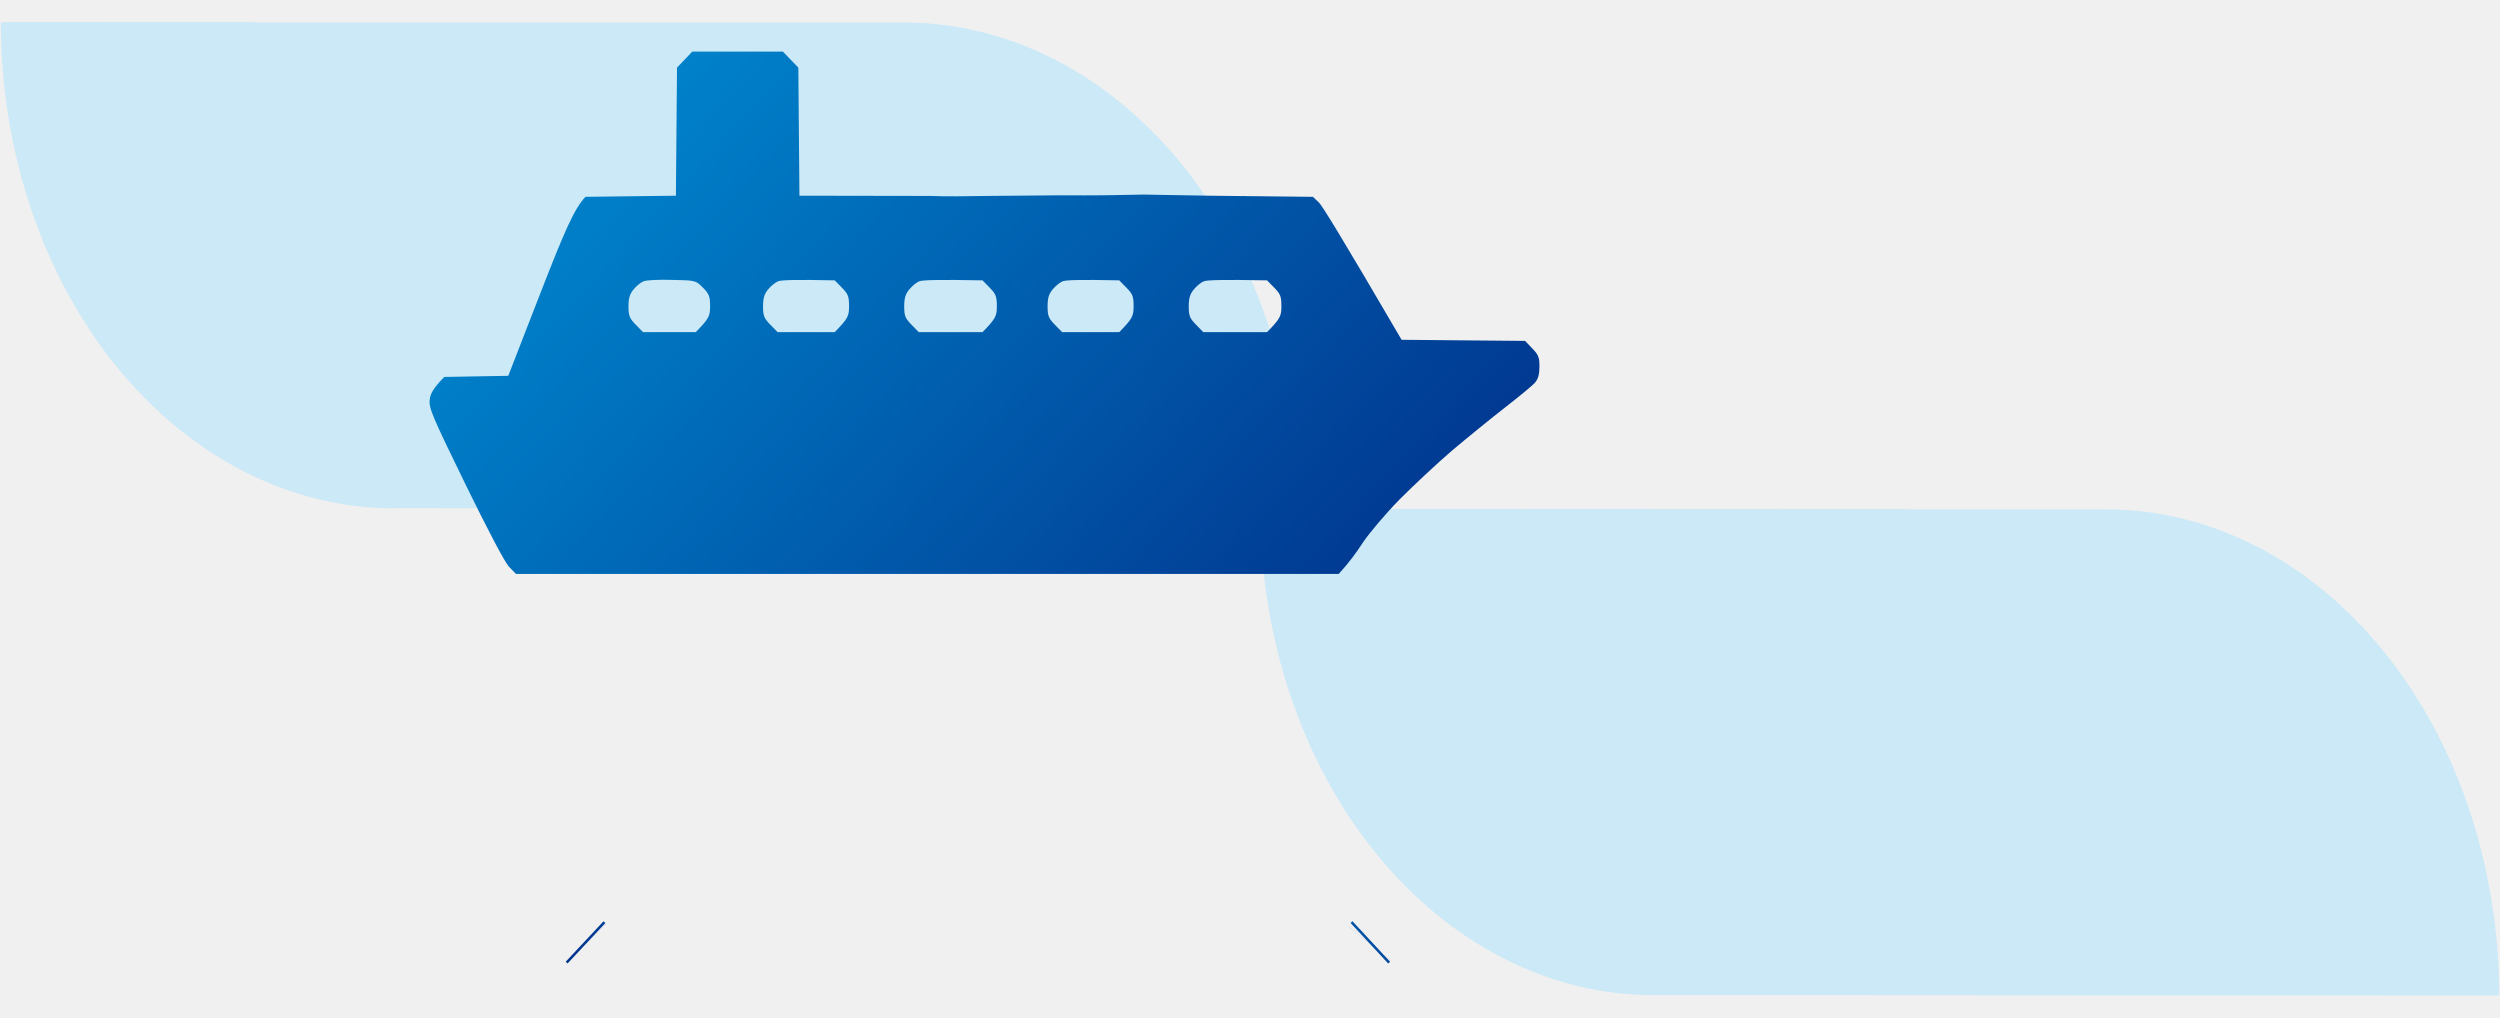
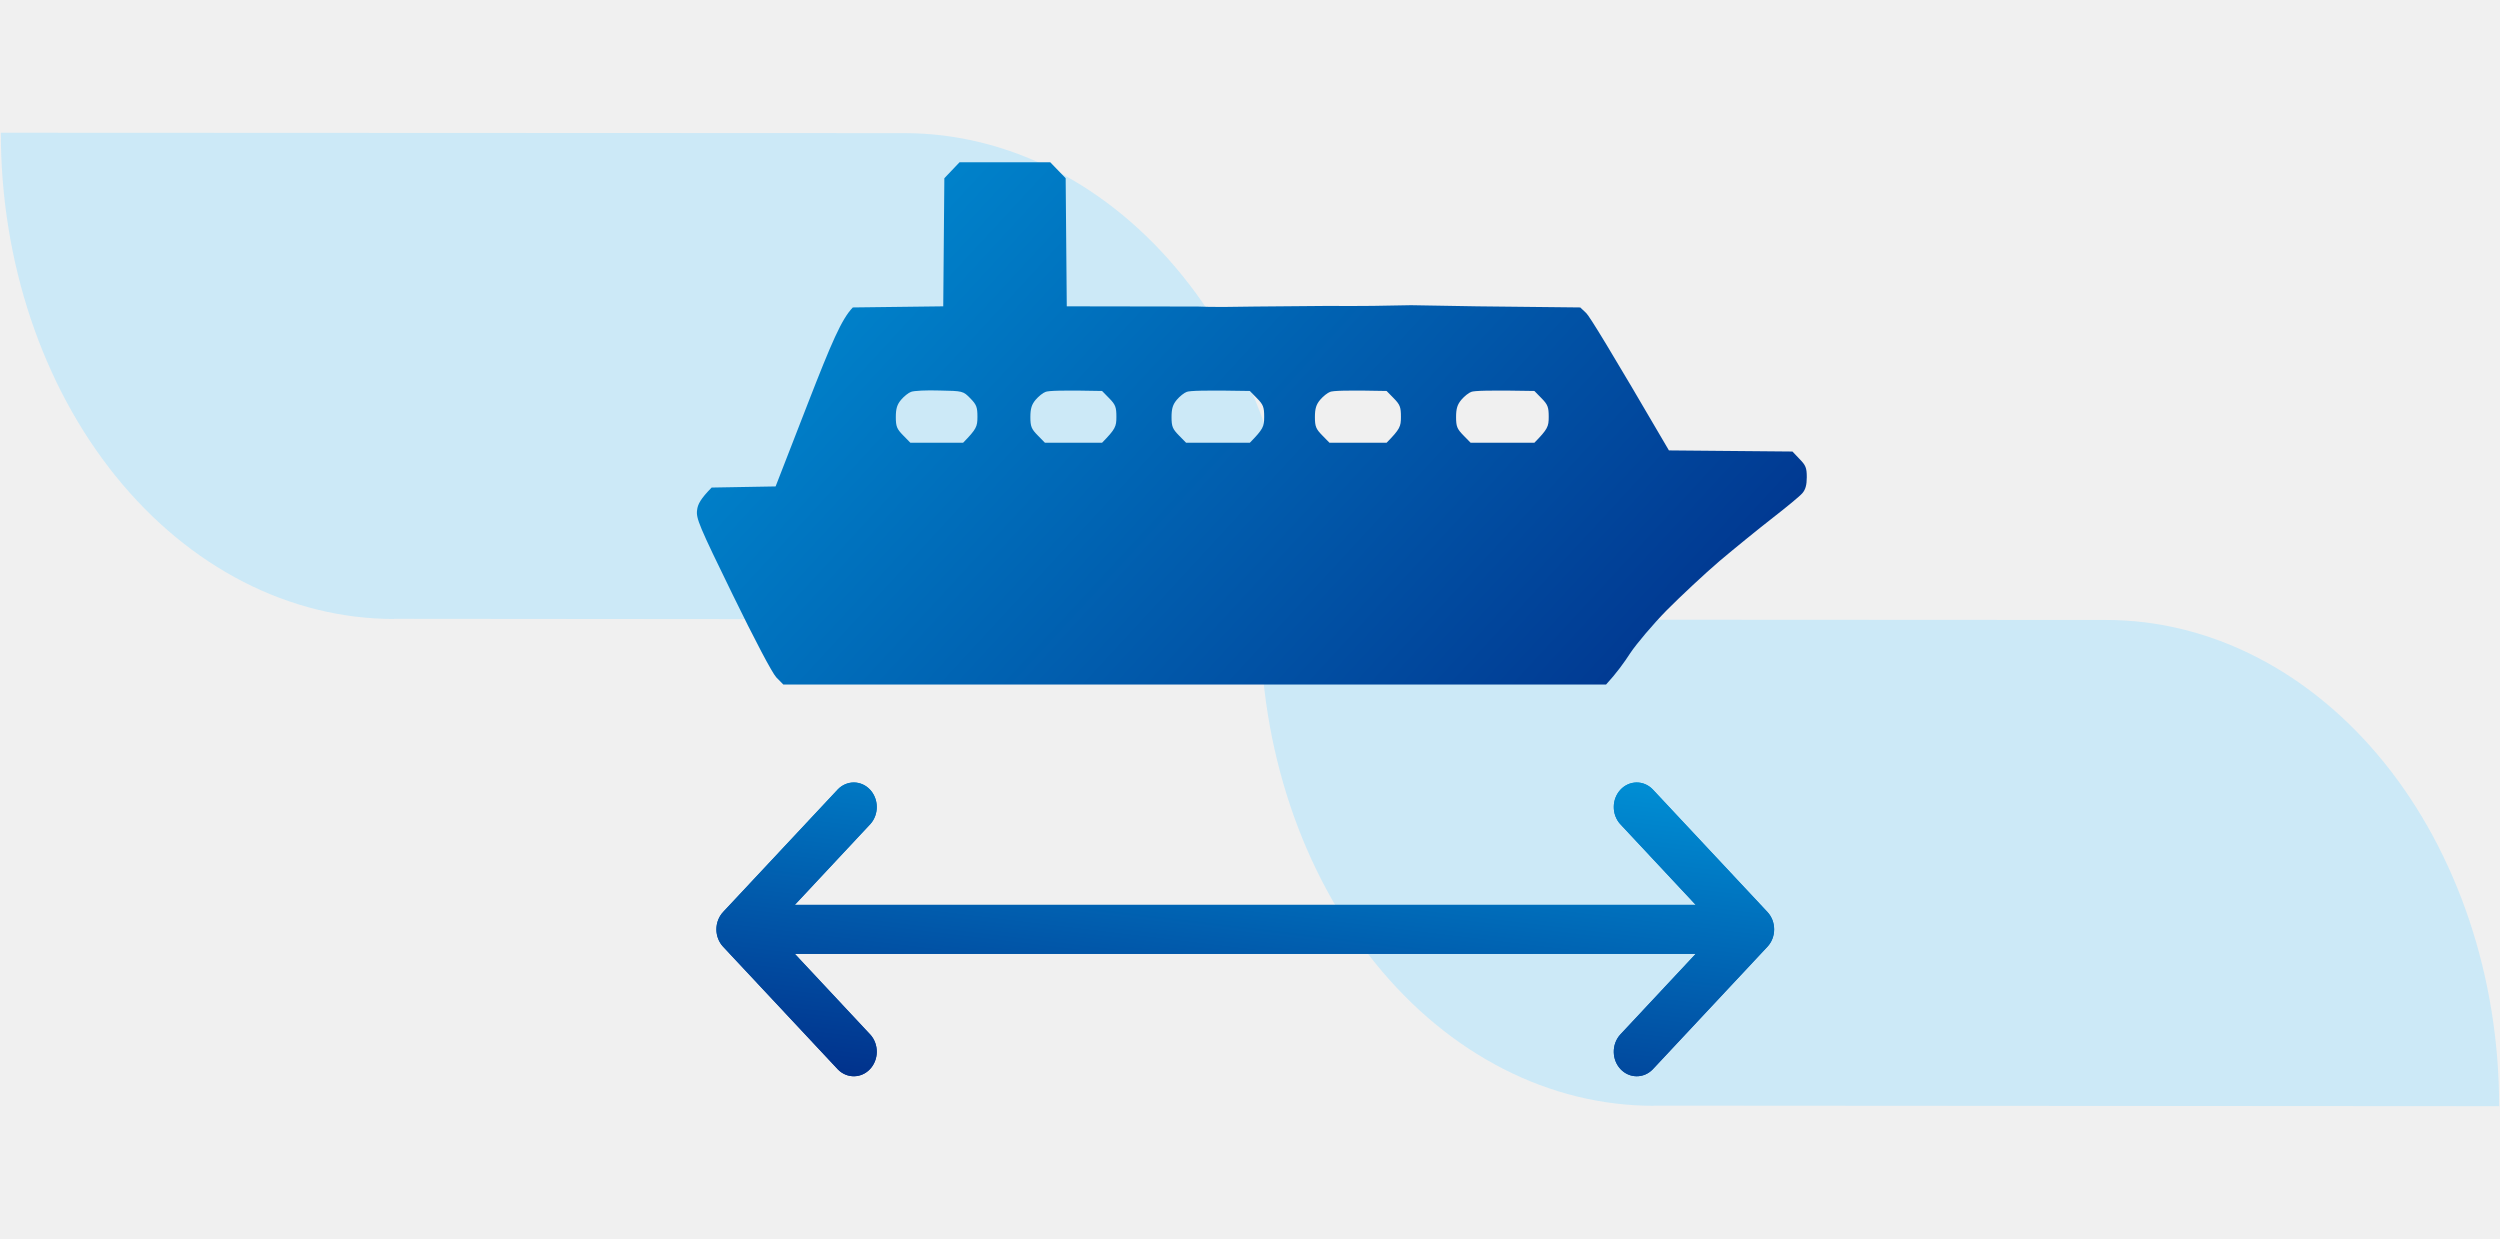
- <svg xmlns="http://www.w3.org/2000/svg" width="226" height="92" viewBox="0 0 226 92" fill="none">
-   <path d="M190.385 46.044L117.291 46.006C117.294 40.235 116.377 34.52 114.593 29.187C112.809 23.854 110.192 19.007 106.892 14.924C103.593 10.841 99.675 7.601 95.362 5.39C91.049 3.178 86.427 2.039 81.757 2.035L0.076 2C0.075 7.771 0.993 13.485 2.779 18.817C4.564 24.15 7.182 28.995 10.482 33.077C13.783 37.158 17.702 40.396 22.015 42.606C26.328 44.816 30.95 45.954 35.619 45.956V45.941L113.932 46.009C113.931 51.78 114.85 57.495 116.636 62.827C118.422 68.16 121.04 73.005 124.341 77.087C127.642 81.168 131.561 84.406 135.874 86.616C140.187 88.826 144.811 89.963 149.48 89.965V89.95L225.923 90C225.924 84.23 225.006 78.515 223.221 73.183C221.436 67.852 218.819 63.006 215.519 58.925C212.219 54.843 208.301 51.605 203.988 49.395C199.676 47.185 195.053 46.046 190.385 46.044Z" fill="#CCE9F7" />
-   <path d="M123.795 85.269L123.963 85.113L123.795 85.269ZM123.795 85.269L123.792 85.273L123.795 85.269ZM53.016 85.269L52.849 85.113L53.016 85.269ZM53.016 85.269L53.02 85.273L53.016 85.269Z" fill="url(#paint0_linear_2110_43874)" stroke="url(#paint1_linear_2110_43874)" stroke-width="5" />
-   <path fill-rule="evenodd" clip-rule="evenodd" d="M62.578 4.667H70.773L72.169 6.112L72.269 17.692L84.133 17.712C85.218 17.777 88.014 17.739 89.277 17.712L95.65 17.657C97.561 17.667 98.935 17.662 99.945 17.651L103.395 17.59L109.356 17.692L118.688 17.793L119.227 18.302C119.526 18.587 121.32 21.497 126.704 30.717L137.87 30.818L138.508 31.49C139.067 32.06 139.166 32.284 139.166 33.139C139.166 33.851 139.047 34.258 138.768 34.584C138.548 34.848 137.332 35.845 136.076 36.822C134.819 37.799 132.666 39.549 131.29 40.709C129.934 41.869 127.781 43.884 126.505 45.166C125.248 46.448 123.773 48.199 123.215 49.033C122.676 49.867 121.958 50.865 121.021 51.882H46.646L46.008 51.231C45.629 50.824 44.054 47.832 42.06 43.742C39.009 37.494 38.75 36.863 38.85 36.11C38.91 35.581 39.169 35.092 40.166 34.075L45.948 33.973L48.859 26.483C51.013 20.948 51.91 18.852 52.927 17.793L61.102 17.692L61.202 6.112L62.578 4.667ZM60.764 25.303L60.767 25.303C62.877 25.344 62.897 25.344 63.555 26.015C64.113 26.585 64.193 26.809 64.193 27.684C64.193 28.559 64.113 28.783 62.897 30.025H58.131L57.473 29.353C56.915 28.783 56.815 28.559 56.815 27.705C56.815 26.931 56.935 26.565 57.294 26.138C57.553 25.832 57.952 25.507 58.191 25.425C58.431 25.323 59.587 25.262 60.764 25.303ZM75.459 25.344L76.117 26.015C76.675 26.585 76.755 26.809 76.755 27.684C76.755 28.559 76.675 28.783 75.459 30.025H70.295L69.637 29.353C69.078 28.783 68.979 28.559 68.979 27.705C68.979 26.931 69.098 26.565 69.457 26.138C69.716 25.832 70.115 25.507 70.355 25.425C70.594 25.323 71.83 25.262 75.459 25.344ZM88.819 25.344L89.477 26.015C90.035 26.585 90.115 26.809 90.115 27.684C90.115 28.559 90.035 28.783 88.819 30.025H83.056L82.398 29.353C81.84 28.783 81.74 28.559 81.74 27.705C81.74 26.931 81.86 26.565 82.219 26.138C82.478 25.832 82.877 25.507 83.116 25.425C83.355 25.323 84.731 25.262 88.819 25.344ZM101.181 25.344L101.839 26.015C102.398 26.585 102.477 26.809 102.477 27.684C102.477 28.559 102.398 28.783 101.181 30.025H96.017L95.359 29.353C94.8 28.783 94.701 28.559 94.701 27.705C94.701 26.931 94.82 26.565 95.179 26.138C95.439 25.832 95.837 25.507 96.077 25.425C96.316 25.323 97.552 25.262 101.181 25.344ZM114.541 25.344L115.199 26.015C115.757 26.585 115.837 26.809 115.837 27.684C115.837 28.559 115.757 28.783 114.541 30.025H108.778L108.12 29.353C107.562 28.783 107.462 28.559 107.462 27.705C107.462 26.931 107.582 26.565 107.941 26.138C108.2 25.832 108.599 25.507 108.838 25.425C109.077 25.323 110.453 25.262 114.541 25.344Z" fill="url(#paint2_linear_2110_43874)" />
+ <svg xmlns="http://www.w3.org/2000/svg" width="226" height="112" viewBox="0 0 226 112" fill="none">
+   <path d="M190.385 56.044L117.291 56.006C117.294 50.235 116.377 44.52 114.593 39.187C112.809 33.854 110.192 29.007 106.892 24.924C103.593 20.841 99.675 17.601 95.362 15.39C91.049 13.178 86.427 12.039 81.757 12.035L0.076 12C0.075 17.771 0.993 23.485 2.779 28.817C4.564 34.15 7.182 38.995 10.482 43.077C13.783 47.158 17.702 50.396 22.015 52.606C26.328 54.816 30.95 55.954 35.619 55.956V55.941L113.932 56.009C113.931 61.78 114.85 67.495 116.636 72.827C118.422 78.16 121.04 83.005 124.341 87.087C127.642 91.168 131.561 94.406 135.874 96.616C140.187 98.826 144.811 99.963 149.48 99.965V99.95L225.923 100C225.924 94.23 225.006 88.515 223.221 83.183C221.436 77.852 218.819 73.006 215.519 68.925C212.219 64.843 208.301 61.605 203.988 59.395C199.676 57.185 195.053 56.046 190.385 56.044Z" fill="#CCE9F7" />
+   <mask id="path-2-inside-1_179_5539" fill="white">
+     <path fill-rule="evenodd" clip-rule="evenodd" d="M159.776 85.582C160.165 85.166 160.383 84.602 160.383 84.014C160.383 83.426 160.165 82.863 159.776 82.446L149.393 71.347C149.001 70.948 148.478 70.728 147.936 70.735C147.395 70.742 146.877 70.975 146.494 71.384C146.111 71.793 145.892 72.346 145.885 72.924C145.877 73.503 146.082 74.062 146.454 74.482L153.292 81.797L71.853 81.797L78.691 74.482C79.064 74.062 79.268 73.503 79.26 72.924C79.253 72.346 79.034 71.793 78.651 71.384C78.268 70.975 77.75 70.742 77.209 70.735C76.667 70.728 76.145 70.948 75.752 71.347L65.369 82.446C64.981 82.863 64.762 83.426 64.762 84.014C64.762 84.602 64.981 85.166 65.369 85.582L75.752 96.682C76.145 97.081 76.667 97.3 77.209 97.293C77.75 97.287 78.268 97.054 78.651 96.645C79.034 96.236 79.253 95.683 79.26 95.104C79.268 94.525 79.064 93.966 78.691 93.546L71.853 86.231L153.292 86.231L146.454 93.546C146.082 93.966 145.877 94.525 145.885 95.104C145.892 95.683 146.111 96.236 146.494 96.645C146.877 97.054 147.395 97.287 147.936 97.293C148.478 97.3 149.001 97.081 149.393 96.682L159.776 85.582Z" />
+   </mask>
+   <path fill-rule="evenodd" clip-rule="evenodd" d="M159.776 85.582C160.165 85.166 160.383 84.602 160.383 84.014C160.383 83.426 160.165 82.863 159.776 82.446L149.393 71.347C149.001 70.948 148.478 70.728 147.936 70.735C147.395 70.742 146.877 70.975 146.494 71.384C146.111 71.793 145.892 72.346 145.885 72.924C145.877 73.503 146.082 74.062 146.454 74.482L153.292 81.797L71.853 81.797L78.691 74.482C79.064 74.062 79.268 73.503 79.26 72.924C79.253 72.346 79.034 71.793 78.651 71.384C78.268 70.975 77.75 70.742 77.209 70.735C76.667 70.728 76.145 70.948 75.752 71.347L65.369 82.446C64.981 82.863 64.762 83.426 64.762 84.014C64.762 84.602 64.981 85.166 65.369 85.582L75.752 96.682C76.145 97.081 76.667 97.3 77.209 97.293C77.75 97.287 78.268 97.054 78.651 96.645C79.034 96.236 79.253 95.683 79.26 95.104C79.268 94.525 79.064 93.966 78.691 93.546L71.853 86.231L153.292 86.231L146.454 93.546C146.082 93.966 145.877 94.525 145.885 95.104C145.892 95.683 146.111 96.236 146.494 96.645C146.877 97.054 147.395 97.287 147.936 97.293C148.478 97.3 149.001 97.081 149.393 96.682L159.776 85.582Z" fill="url(#paint0_linear_179_5539)" />
+   <path d="M159.776 85.582L163.428 88.998L163.432 88.993L159.776 85.582ZM160.383 84.014L155.383 84.014L160.383 84.014ZM159.776 82.446L163.432 79.035L163.428 79.031L159.776 82.446ZM149.393 71.347L153.044 67.931L153.002 67.886L152.959 67.842L149.393 71.347ZM146.454 74.482L142.714 77.801L142.757 77.849L142.802 77.897L146.454 74.482ZM153.292 81.797L153.292 86.797L164.81 86.797L156.945 78.383L153.292 81.797ZM71.853 81.797L68.201 78.383L60.335 86.797L71.853 86.797L71.853 81.797ZM78.691 74.482L82.344 77.897L82.388 77.849L82.431 77.801L78.691 74.482ZM75.752 71.347L72.186 67.842L72.143 67.886L72.101 67.931L75.752 71.347ZM65.369 82.446L61.718 79.031L61.713 79.035L65.369 82.446ZM65.369 85.582L61.713 88.993L61.718 88.998L65.369 85.582ZM75.752 96.682L72.101 100.098L72.143 100.143L72.186 100.187L75.752 96.682ZM78.691 93.546L82.431 90.228L82.388 90.179L82.344 90.132L78.691 93.546ZM71.853 86.231L71.853 81.231L60.335 81.231L68.201 89.646L71.853 86.231ZM153.292 86.231L156.945 89.646L164.81 81.231L153.292 81.231L153.292 86.231ZM146.454 93.546L142.802 90.132L142.757 90.179L142.714 90.228L146.454 93.546ZM149.393 96.682L152.959 100.187L153.002 100.143L153.044 100.098L149.393 96.682ZM163.432 88.993C164.715 87.618 165.383 85.823 165.383 84.014L155.383 84.014C155.383 83.382 155.614 82.713 156.121 82.171L163.432 88.993ZM165.383 84.014C165.383 82.206 164.715 80.41 163.432 79.035L156.121 85.858C155.614 85.315 155.383 84.647 155.383 84.014L165.383 84.014ZM163.428 79.031L153.044 67.931L145.742 74.763L156.125 85.862L163.428 79.031ZM152.959 67.842C151.647 66.507 149.828 65.71 147.873 65.735L148 75.735C147.128 75.746 146.354 75.388 145.827 74.852L152.959 67.842ZM147.873 65.735C145.919 65.76 144.123 66.602 142.846 67.965L150.142 74.803C149.632 75.347 148.871 75.724 148 75.735L147.873 65.735ZM142.846 67.965C141.579 69.317 140.908 71.079 140.885 72.861L150.884 72.988C150.876 73.612 150.643 74.269 150.142 74.803L142.846 67.965ZM140.885 72.861C140.862 74.642 141.488 76.418 142.714 77.801L150.195 71.164C150.676 71.707 150.892 72.365 150.884 72.988L140.885 72.861ZM142.802 77.897L149.639 85.212L156.945 78.383L150.107 71.068L142.802 77.897ZM153.292 76.797L71.853 76.797L71.853 86.797L153.292 86.797L153.292 76.797ZM75.506 85.212L82.344 77.897L75.038 71.068L68.201 78.383L75.506 85.212ZM82.431 77.801C83.658 76.418 84.283 74.642 84.26 72.861L74.261 72.988C74.253 72.365 74.469 71.707 74.951 71.164L82.431 77.801ZM84.26 72.861C84.237 71.079 83.567 69.317 82.299 67.965L75.003 74.803C74.502 74.269 74.269 73.612 74.261 72.988L84.26 72.861ZM82.299 67.965C81.023 66.602 79.227 65.76 77.272 65.735L77.145 75.735C76.274 75.724 75.513 75.347 75.003 74.803L82.299 67.965ZM77.272 65.735C75.318 65.71 73.498 66.507 72.186 67.842L79.318 74.852C78.791 75.388 78.017 75.746 77.145 75.735L77.272 65.735ZM72.101 67.931L61.718 79.031L69.02 85.862L79.404 74.763L72.101 67.931ZM61.713 79.035C60.43 80.41 59.762 82.206 59.762 84.014L69.762 84.014C69.762 84.647 69.531 85.315 69.024 85.858L61.713 79.035ZM59.762 84.014C59.762 85.823 60.43 87.618 61.713 88.993L69.024 82.171C69.531 82.713 69.762 83.382 69.762 84.014L59.762 84.014ZM61.718 88.998L72.101 100.098L79.404 93.266L69.02 82.166L61.718 88.998ZM72.186 100.187C73.498 101.521 75.318 102.318 77.272 102.293L77.145 92.294C78.017 92.283 78.791 92.64 79.318 93.177L72.186 100.187ZM77.272 102.293C79.227 102.268 81.023 101.426 82.299 100.064L75.003 93.226C75.513 92.681 76.274 92.305 77.145 92.294L77.272 102.293ZM82.299 100.064C83.567 98.712 84.237 96.95 84.26 95.168L74.261 95.04C74.269 94.416 74.502 93.76 75.003 93.226L82.299 100.064ZM84.26 95.168C84.283 93.387 83.658 91.611 82.431 90.228L74.951 96.864C74.469 96.322 74.253 95.664 74.261 95.04L84.26 95.168ZM82.344 90.132L75.506 82.817L68.201 89.646L75.038 96.96L82.344 90.132ZM71.853 91.231L153.292 91.231L153.292 81.231L71.853 81.231L71.853 91.231ZM149.639 82.817L142.802 90.132L150.107 96.96L156.945 89.646L149.639 82.817ZM142.714 90.228C141.488 91.611 140.862 93.387 140.885 95.168L150.884 95.04C150.892 95.664 150.676 96.322 150.195 96.864L142.714 90.228ZM140.885 95.168C140.908 96.95 141.579 98.712 142.846 100.064L150.142 93.226C150.643 93.76 150.876 94.416 150.884 95.04L140.885 95.168ZM142.846 100.064C144.123 101.426 145.918 102.268 147.873 102.293L148 92.294C148.871 92.305 149.632 92.681 150.142 93.226L142.846 100.064ZM147.873 102.293C149.828 102.318 151.647 101.521 152.959 100.187L145.827 93.177C146.354 92.64 147.128 92.283 148 92.294L147.873 102.293ZM153.044 100.098L163.428 88.998L156.125 82.166L145.742 93.266L153.044 100.098Z" fill="url(#paint1_linear_179_5539)" mask="url(#path-2-inside-1_179_5539)" />
+   <path fill-rule="evenodd" clip-rule="evenodd" d="M86.745 14.666H94.94L96.336 16.111L96.436 27.692L108.3 27.712C109.384 27.777 112.181 27.739 113.444 27.712L119.817 27.657C121.728 27.667 123.102 27.662 124.112 27.651L127.562 27.59L133.523 27.692L142.855 27.793L143.394 28.302C143.693 28.587 145.487 31.497 150.871 40.717L162.037 40.818L162.675 41.49C163.234 42.06 163.333 42.284 163.333 43.138C163.333 43.851 163.214 44.258 162.935 44.583C162.715 44.848 161.499 45.845 160.243 46.822C158.986 47.799 156.833 49.549 155.457 50.709C154.101 51.869 151.948 53.884 150.672 55.166C149.415 56.448 147.94 58.199 147.382 59.033C146.843 59.867 146.125 60.865 145.188 61.882H70.813L70.175 61.231C69.796 60.824 68.221 57.832 66.227 53.742C63.176 47.494 62.917 46.863 63.017 46.11C63.077 45.581 63.336 45.092 64.333 44.075L70.115 43.973L73.026 36.483C75.18 30.948 76.077 28.852 77.094 27.793L85.269 27.692L85.369 16.111L86.745 14.666ZM84.93 35.303L84.934 35.303C87.044 35.344 87.064 35.344 87.722 36.015C88.28 36.585 88.36 36.809 88.36 37.684C88.36 38.559 88.28 38.783 87.064 40.025H82.298L81.64 39.353C81.082 38.783 80.982 38.559 80.982 37.705C80.982 36.931 81.102 36.565 81.461 36.137C81.72 35.832 82.119 35.507 82.358 35.425C82.597 35.323 83.754 35.262 84.93 35.303ZM99.626 35.344L100.284 36.015C100.842 36.585 100.922 36.809 100.922 37.684C100.922 38.559 100.842 38.783 99.626 40.025H94.462L93.804 39.353C93.245 38.783 93.146 38.559 93.146 37.705C93.146 36.931 93.265 36.565 93.624 36.137C93.883 35.832 94.282 35.507 94.521 35.425C94.761 35.323 95.997 35.262 99.626 35.344ZM112.986 35.344L113.644 36.015C114.202 36.585 114.282 36.809 114.282 37.684C114.282 38.559 114.202 38.783 112.986 40.025H107.223L106.565 39.353C106.007 38.783 105.907 38.559 105.907 37.705C105.907 36.931 106.027 36.565 106.386 36.137C106.645 35.832 107.044 35.507 107.283 35.425C107.522 35.323 108.898 35.262 112.986 35.344ZM125.348 35.344L126.006 36.015C126.565 36.585 126.644 36.809 126.644 37.684C126.644 38.559 126.565 38.783 125.348 40.025H120.184L119.526 39.353C118.968 38.783 118.868 38.559 118.868 37.705C118.868 36.931 118.987 36.565 119.346 36.137C119.606 35.832 120.004 35.507 120.244 35.425C120.483 35.323 121.719 35.262 125.348 35.344ZM138.708 35.344L139.366 36.015C139.924 36.585 140.004 36.809 140.004 37.684C140.004 38.559 139.924 38.783 138.708 40.025H132.945L132.287 39.353C131.729 38.783 131.629 38.559 131.629 37.705C131.629 36.931 131.749 36.565 132.108 36.137C132.367 35.832 132.766 35.507 133.005 35.425C133.244 35.323 134.62 35.262 138.708 35.344Z" fill="url(#paint2_linear_179_5539)" />
  <defs>
-     <linearGradient id="paint0_linear_2110_43874" x1="136.216" y1="60.735" x2="131.684" y2="98.286" gradientUnits="userSpaceOnUse">
+     <linearGradient id="paint0_linear_179_5539" x1="160.383" y1="70.735" x2="155.851" y2="108.286" gradientUnits="userSpaceOnUse">
      <stop stop-color="#0092D7" />
      <stop offset="1" stop-color="#012E89" />
    </linearGradient>
-     <linearGradient id="paint1_linear_2110_43874" x1="136.216" y1="60.735" x2="131.684" y2="98.286" gradientUnits="userSpaceOnUse">
+     <linearGradient id="paint1_linear_179_5539" x1="160.383" y1="70.735" x2="155.851" y2="108.286" gradientUnits="userSpaceOnUse">
      <stop stop-color="#0092D7" />
      <stop offset="1" stop-color="#012E89" />
    </linearGradient>
-     <linearGradient id="paint2_linear_2110_43874" x1="38.833" y1="4.667" x2="116.53" y2="76.4" gradientUnits="userSpaceOnUse">
+     <linearGradient id="paint2_linear_179_5539" x1="63" y1="14.666" x2="140.697" y2="86.4" gradientUnits="userSpaceOnUse">
      <stop stop-color="#0092D7" />
      <stop offset="1" stop-color="#012E89" />
    </linearGradient>
  </defs>
</svg>
